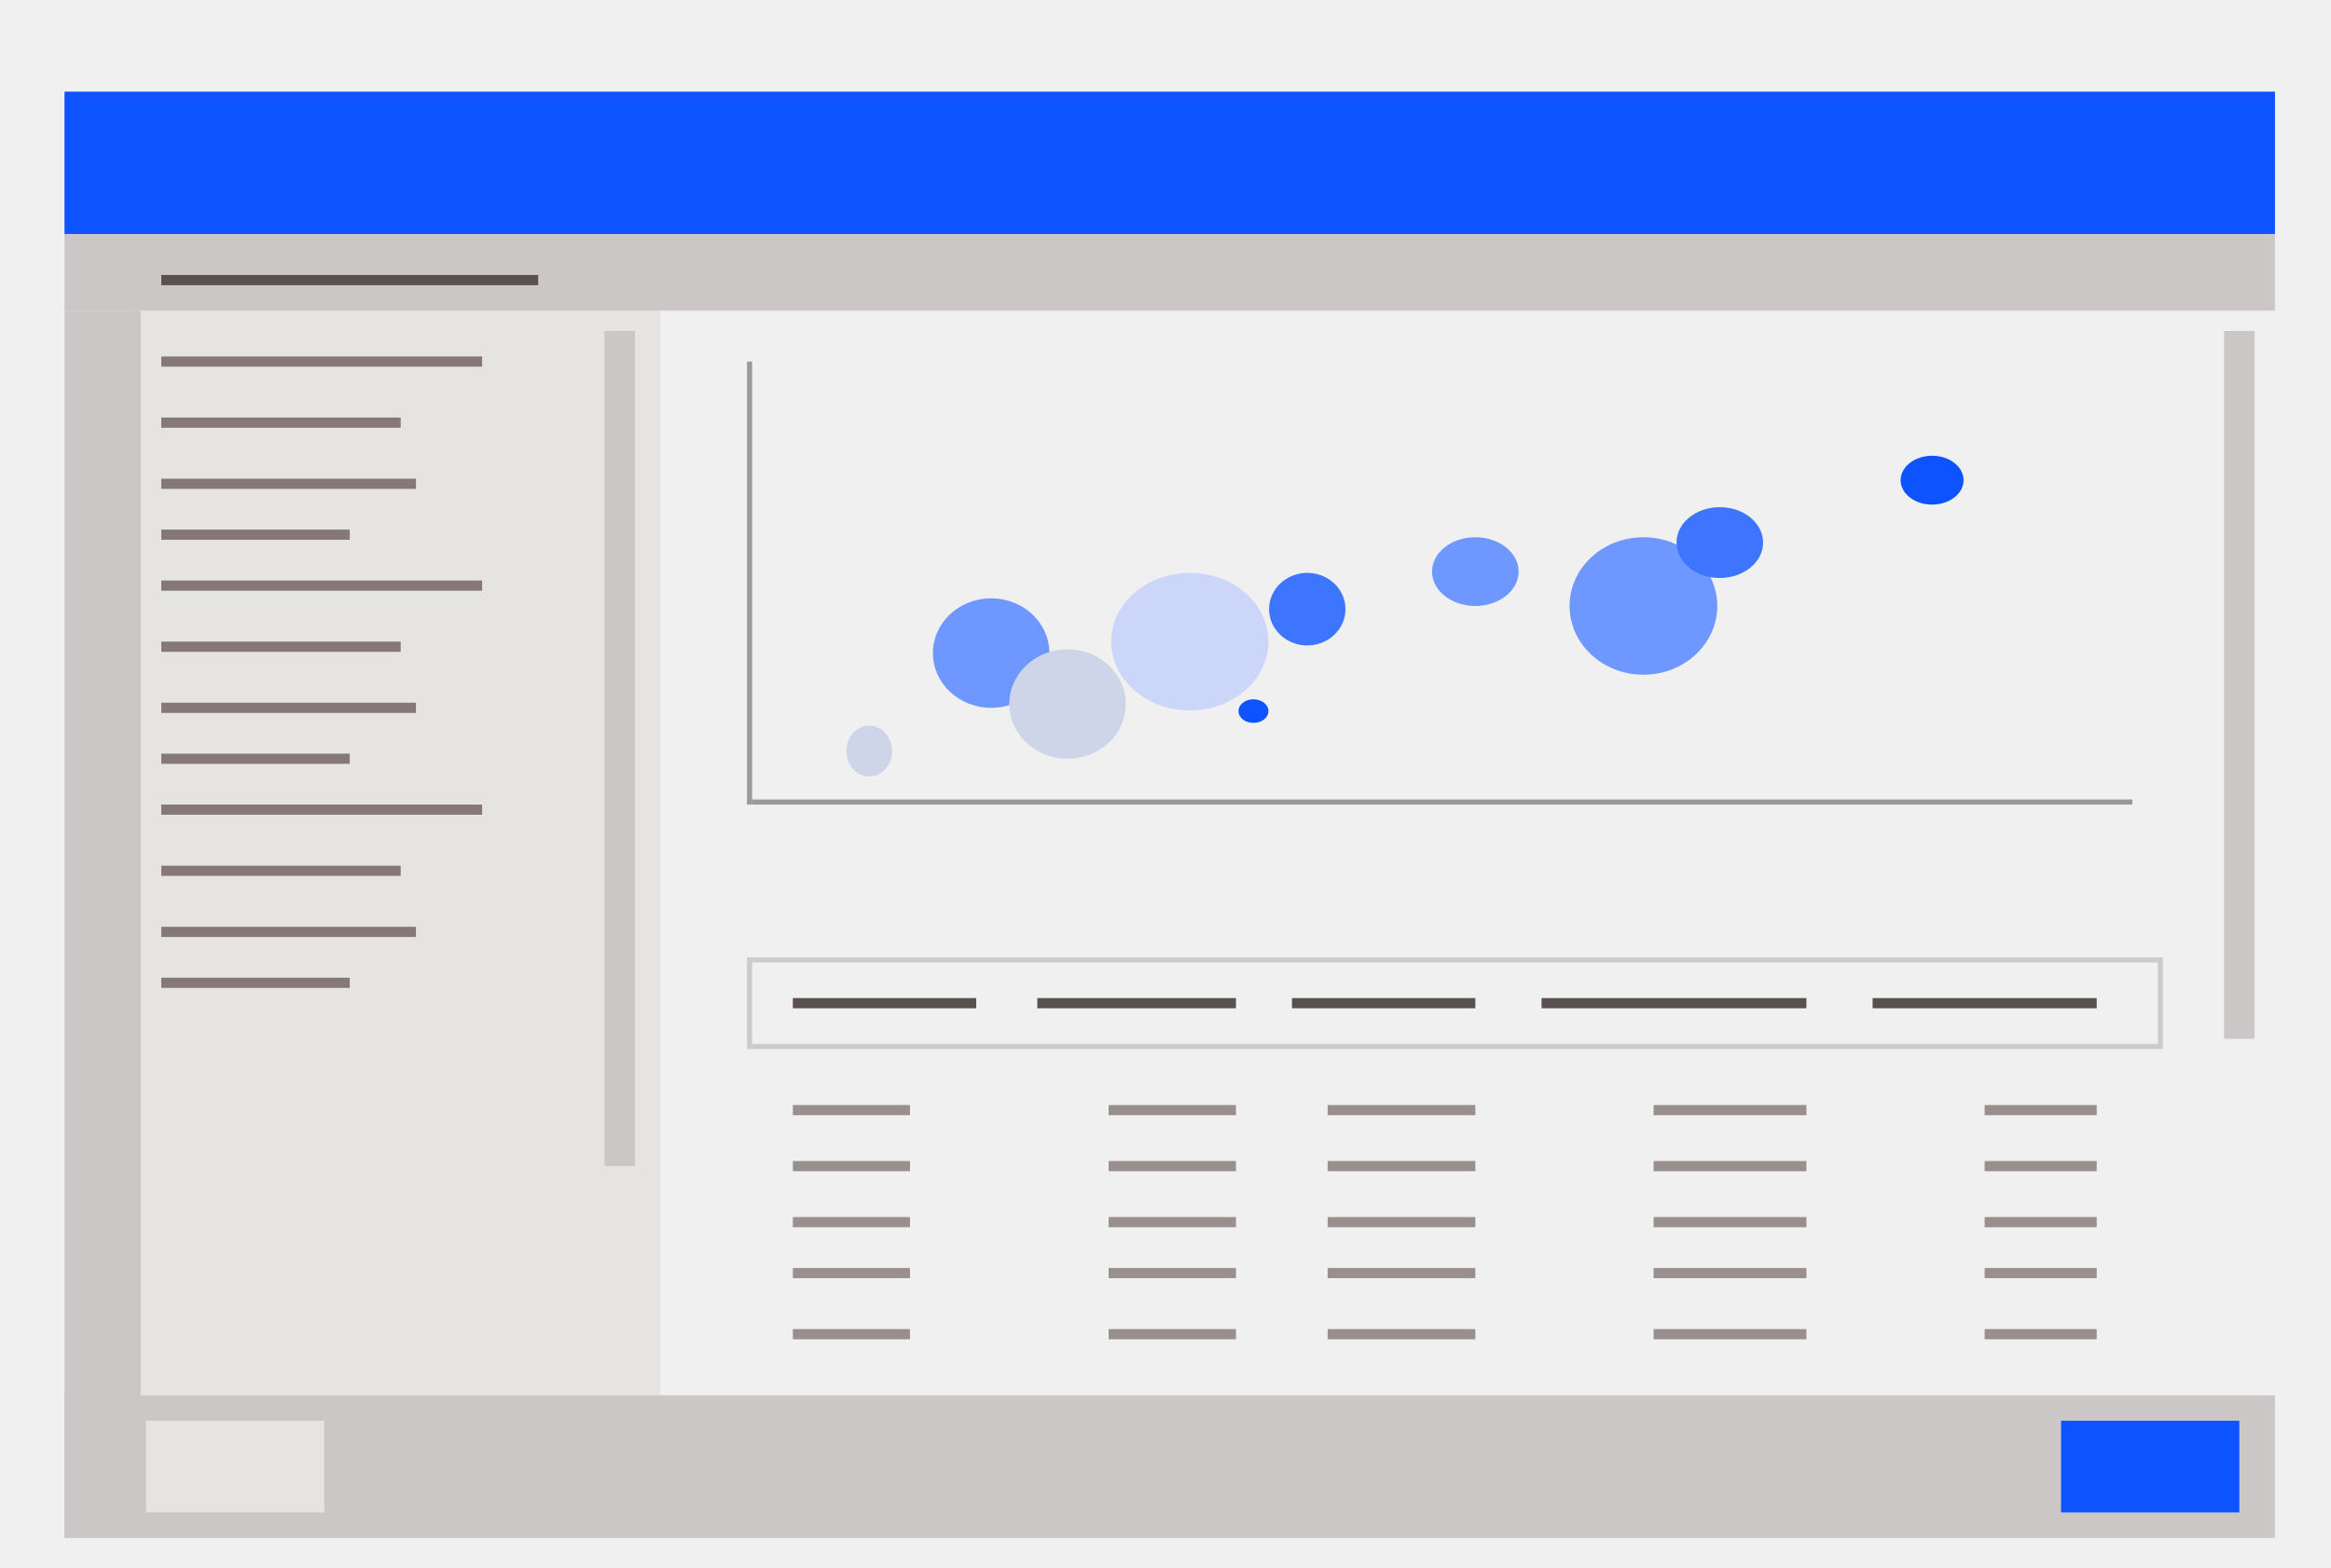
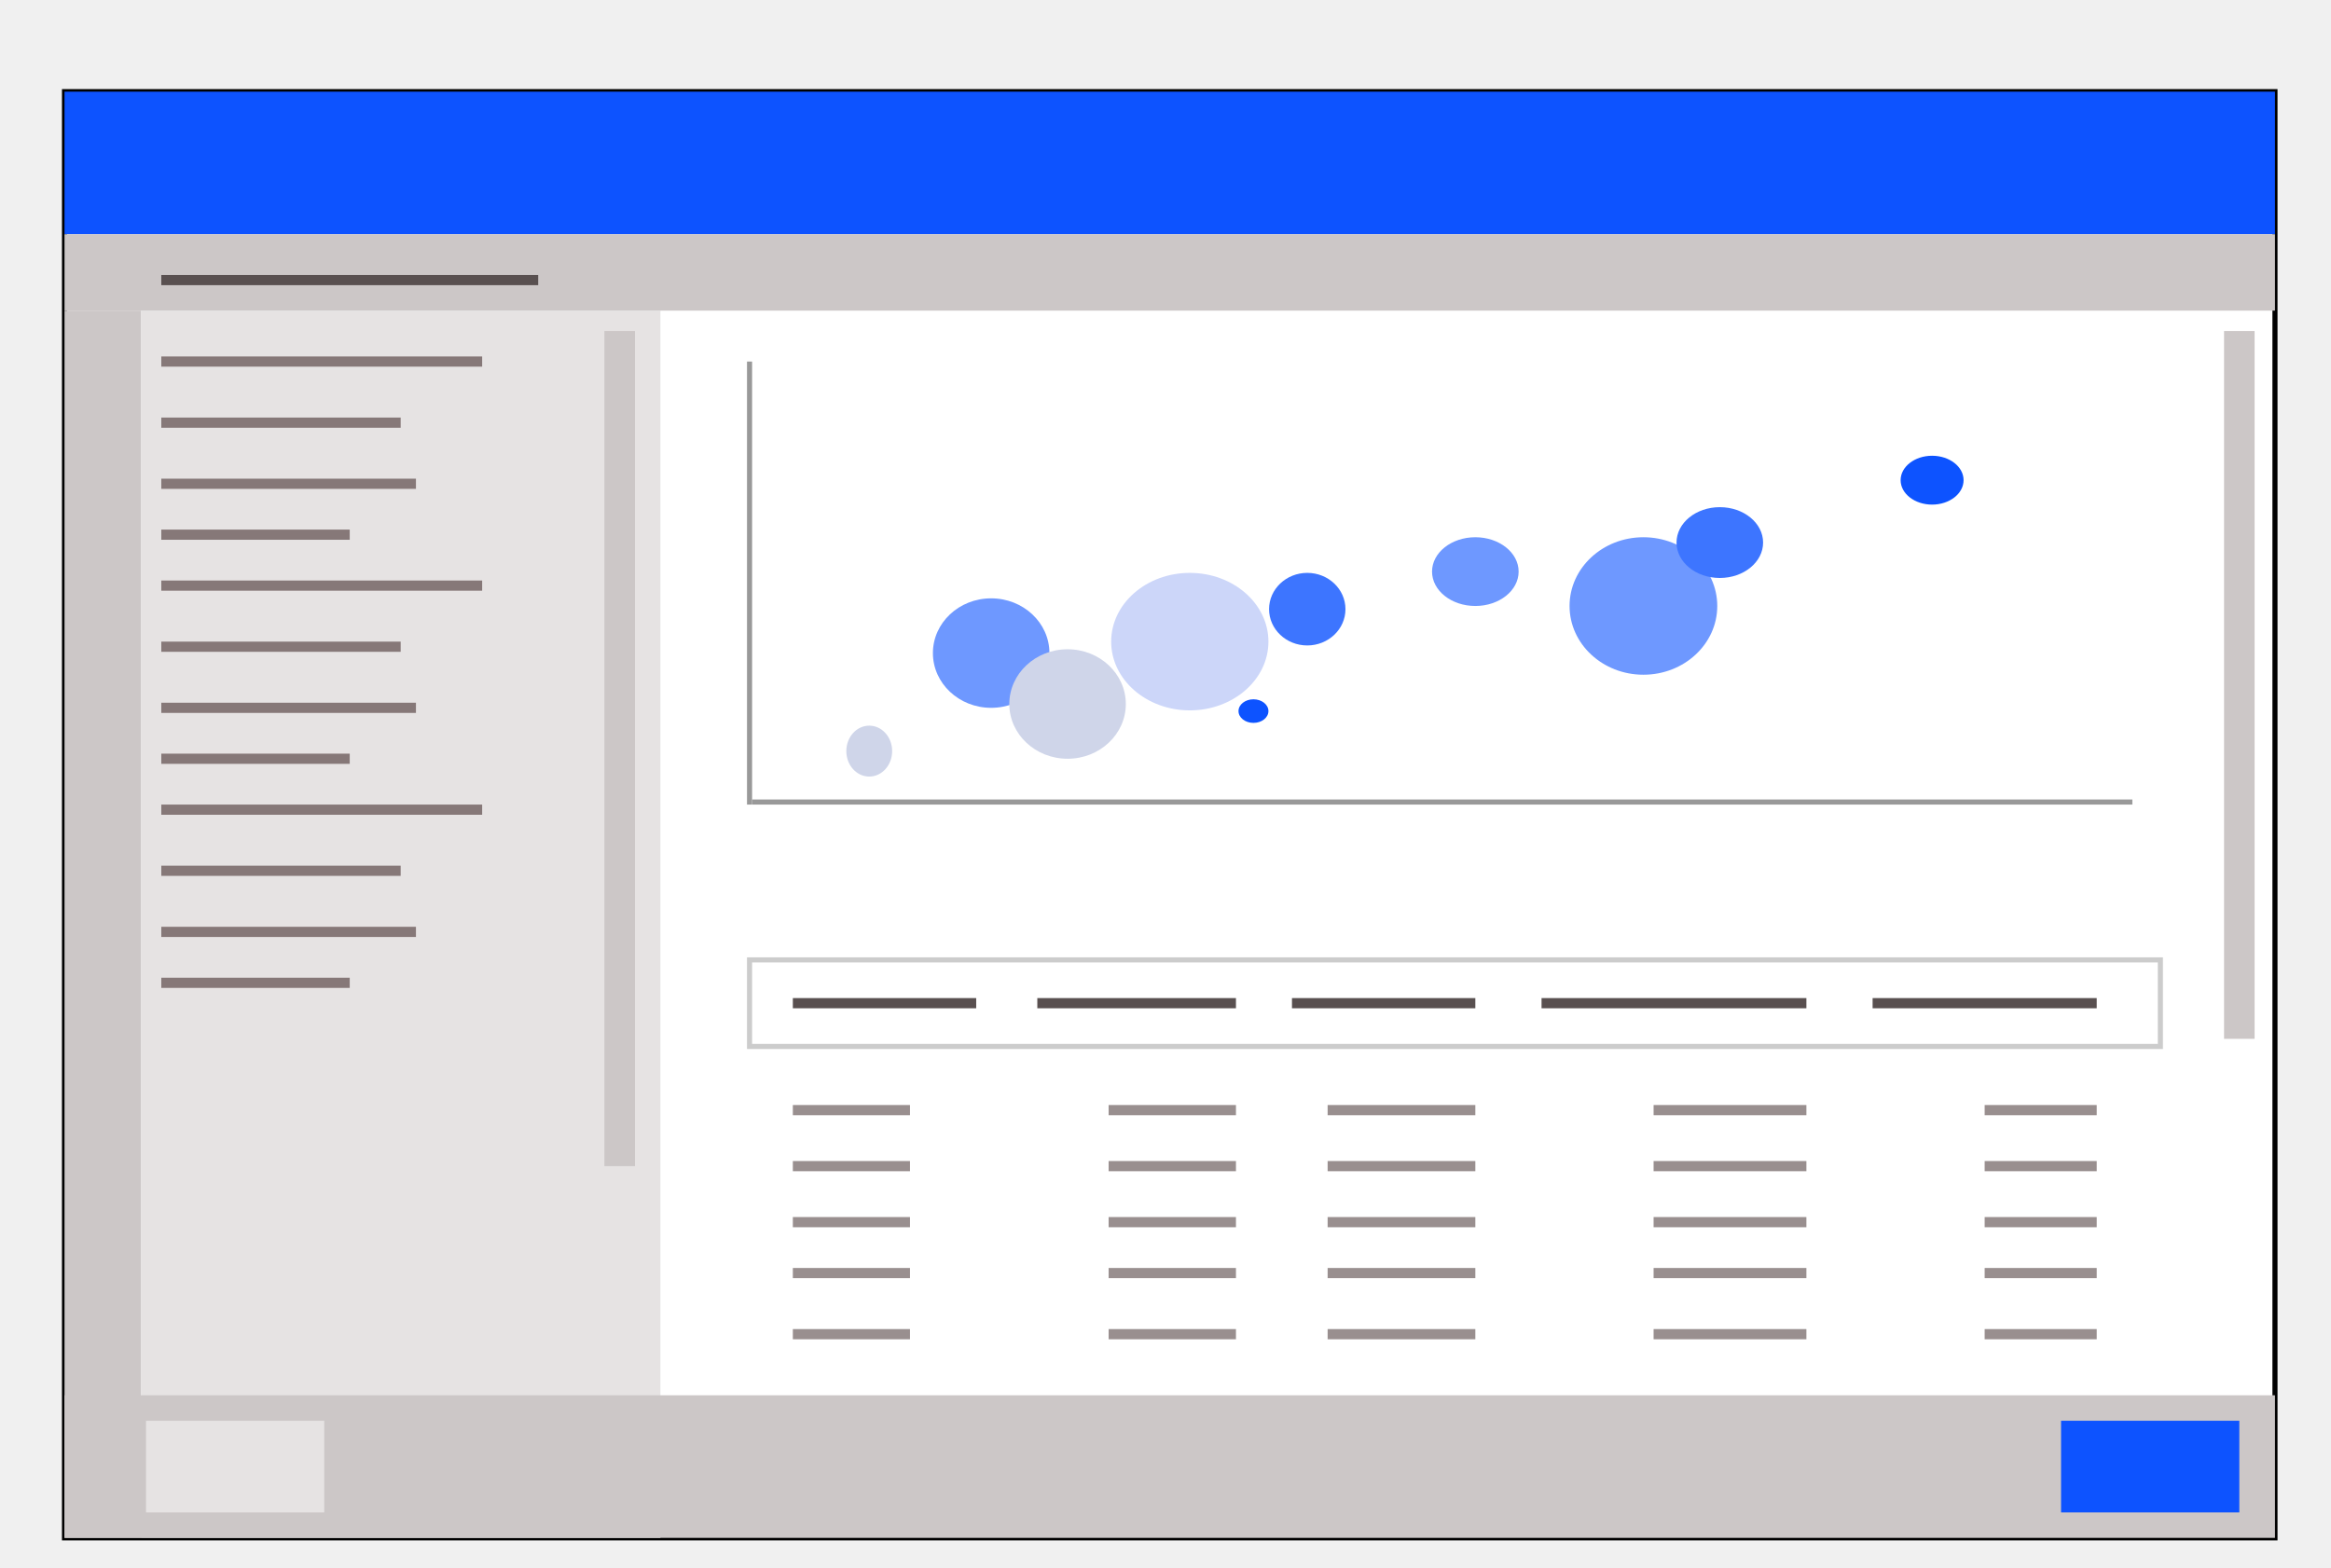
<svg xmlns="http://www.w3.org/2000/svg" version="1.1" id="Layer_1" x="0px" y="0px" width="457.666px" height="307.889px" viewBox="0 0 457.666 307.889" enable-background="new 0 0 457.666 307.889" xml:space="preserve">
+   <rect x="12.666" y="18" fill="#FFFFFF" stroke="#000000" stroke-miterlimit="10" width="434" height="284" />
  <rect x="12.666" y="18" fill="#0D53FF" width="434" height="28" />
  <rect x="12.666" y="61" fill="#CCC7C7" width="15" height="241" />
  <rect x="27.666" y="61" fill="#E6E3E3" width="102" height="241" />
  <rect x="12.666" y="274" fill="#CCC7C7" width="434" height="28" />
  <rect x="404.666" y="279" fill="#0D53FF" width="35" height="18" />
  <rect x="28.666" y="279" fill="#E6E3E3" width="35" height="18" />
  <rect x="118.666" y="65" fill="#CCC7C7" width="6" height="164" />
  <rect x="12.666" y="46" fill="#CCC7C7" width="434" height="15" />
  <rect x="31.666" y="54" fill="#595050" width="74" height="2" />
  <rect x="31.666" y="70" fill="#867878" width="63" height="2" />
  <rect x="31.666" y="82" fill="#867878" width="47" height="2" />
  <rect x="31.666" y="94" fill="#867878" width="50" height="2" />
  <rect x="31.666" y="104" fill="#867878" width="37" height="2" />
  <rect x="31.666" y="114" fill="#867878" width="63" height="2" />
  <rect x="31.666" y="126" fill="#867878" width="47" height="2" />
  <rect x="31.666" y="138" fill="#867878" width="50" height="2" />
  <rect x="31.666" y="148" fill="#867878" width="37" height="2" />
  <rect x="31.666" y="158" fill="#867878" width="63" height="2" />
  <rect x="31.666" y="170" fill="#867878" width="47" height="2" />
  <rect x="31.666" y="182" fill="#867878" width="50" height="2" />
  <rect x="31.666" y="192" fill="#867878" width="37" height="2" />
  <line fill="none" stroke="#999999" stroke-miterlimit="10" x1="147.166" y1="71" x2="147.166" y2="158" />
  <line fill="none" stroke="#999999" stroke-miterlimit="10" x1="147.666" y1="157.5" x2="418.666" y2="157.5" />
  <ellipse fill="#0D53FF" cx="246.104" cy="139.642" rx="2.938" ry="2.317" />
  <ellipse fill="#0D53FF" cx="379.347" cy="94.296" rx="6.18" ry="4.797" />
  <ellipse fill="#6E98FF" cx="322.666" cy="119" rx="14.5" ry="13.5" />
  <ellipse fill="#CFD5E9" cx="170.666" cy="147.5" rx="4.5" ry="5" />
  <ellipse fill="#3D75FF" cx="337.666" cy="106.547" rx="8.5" ry="6.953" />
  <ellipse fill="#CCD6F9" cx="233.604" cy="126" rx="15.438" ry="13.5" />
  <rect x="147.166" y="188.5" fill="none" stroke="#CCCCCC" stroke-miterlimit="10" width="277" height="17" />
  <ellipse fill="#6E98FF" cx="289.666" cy="112.25" rx="8.5" ry="6.75" />
  <ellipse fill="#6E98FF" cx="194.604" cy="128.25" rx="11.438" ry="10.75" />
  <ellipse fill="#3D75FF" cx="256.666" cy="119.625" rx="7.5" ry="7.125" />
  <ellipse fill="#CFD5E9" cx="209.604" cy="138.25" rx="11.438" ry="10.75" />
  <rect x="155.666" y="196" fill="#595050" width="36" height="2" />
  <rect x="203.666" y="196" fill="#595050" width="39" height="2" />
  <rect x="253.666" y="196" fill="#595050" width="36" height="2" />
  <rect x="302.666" y="196" fill="#595050" width="52" height="2" />
  <rect x="367.666" y="196" fill="#595050" width="44" height="2" />
  <rect x="155.666" y="217" fill="#998F8F" width="23" height="2" />
  <rect x="217.666" y="217" fill="#998F8F" width="25" height="2" />
  <rect x="260.666" y="217" fill="#998F8F" width="29" height="2" />
  <rect x="324.666" y="217" fill="#998F8F" width="30" height="2" />
  <rect x="389.666" y="217" fill="#998F8F" width="22" height="2" />
  <rect x="155.666" y="228" fill="#998F8F" width="23" height="2" />
  <rect x="217.666" y="228" fill="#998F8F" width="25" height="2" />
  <rect x="260.666" y="228" fill="#998F8F" width="29" height="2" />
  <rect x="324.666" y="228" fill="#998F8F" width="30" height="2" />
  <rect x="389.666" y="228" fill="#998F8F" width="22" height="2" />
  <rect x="155.666" y="239" fill="#998F8F" width="23" height="2" />
  <rect x="217.666" y="239" fill="#998F8F" width="25" height="2" />
  <rect x="260.666" y="239" fill="#998F8F" width="29" height="2" />
  <rect x="324.666" y="239" fill="#998F8F" width="30" height="2" />
  <rect x="389.666" y="239" fill="#998F8F" width="22" height="2" />
  <rect x="155.666" y="249" fill="#998F8F" width="23" height="2" />
  <rect x="217.666" y="249" fill="#998F8F" width="25" height="2" />
  <rect x="260.666" y="249" fill="#998F8F" width="29" height="2" />
  <rect x="324.666" y="249" fill="#998F8F" width="30" height="2" />
  <rect x="389.666" y="249" fill="#998F8F" width="22" height="2" />
  <rect x="155.666" y="261" fill="#998F8F" width="23" height="2" />
  <rect x="217.666" y="261" fill="#998F8F" width="25" height="2" />
  <rect x="260.666" y="261" fill="#998F8F" width="29" height="2" />
  <rect x="324.666" y="261" fill="#998F8F" width="30" height="2" />
  <rect x="389.666" y="261" fill="#998F8F" width="22" height="2" />
  <rect x="436.666" y="65" fill="#CCC7C7" width="6" height="139" />
</svg>
